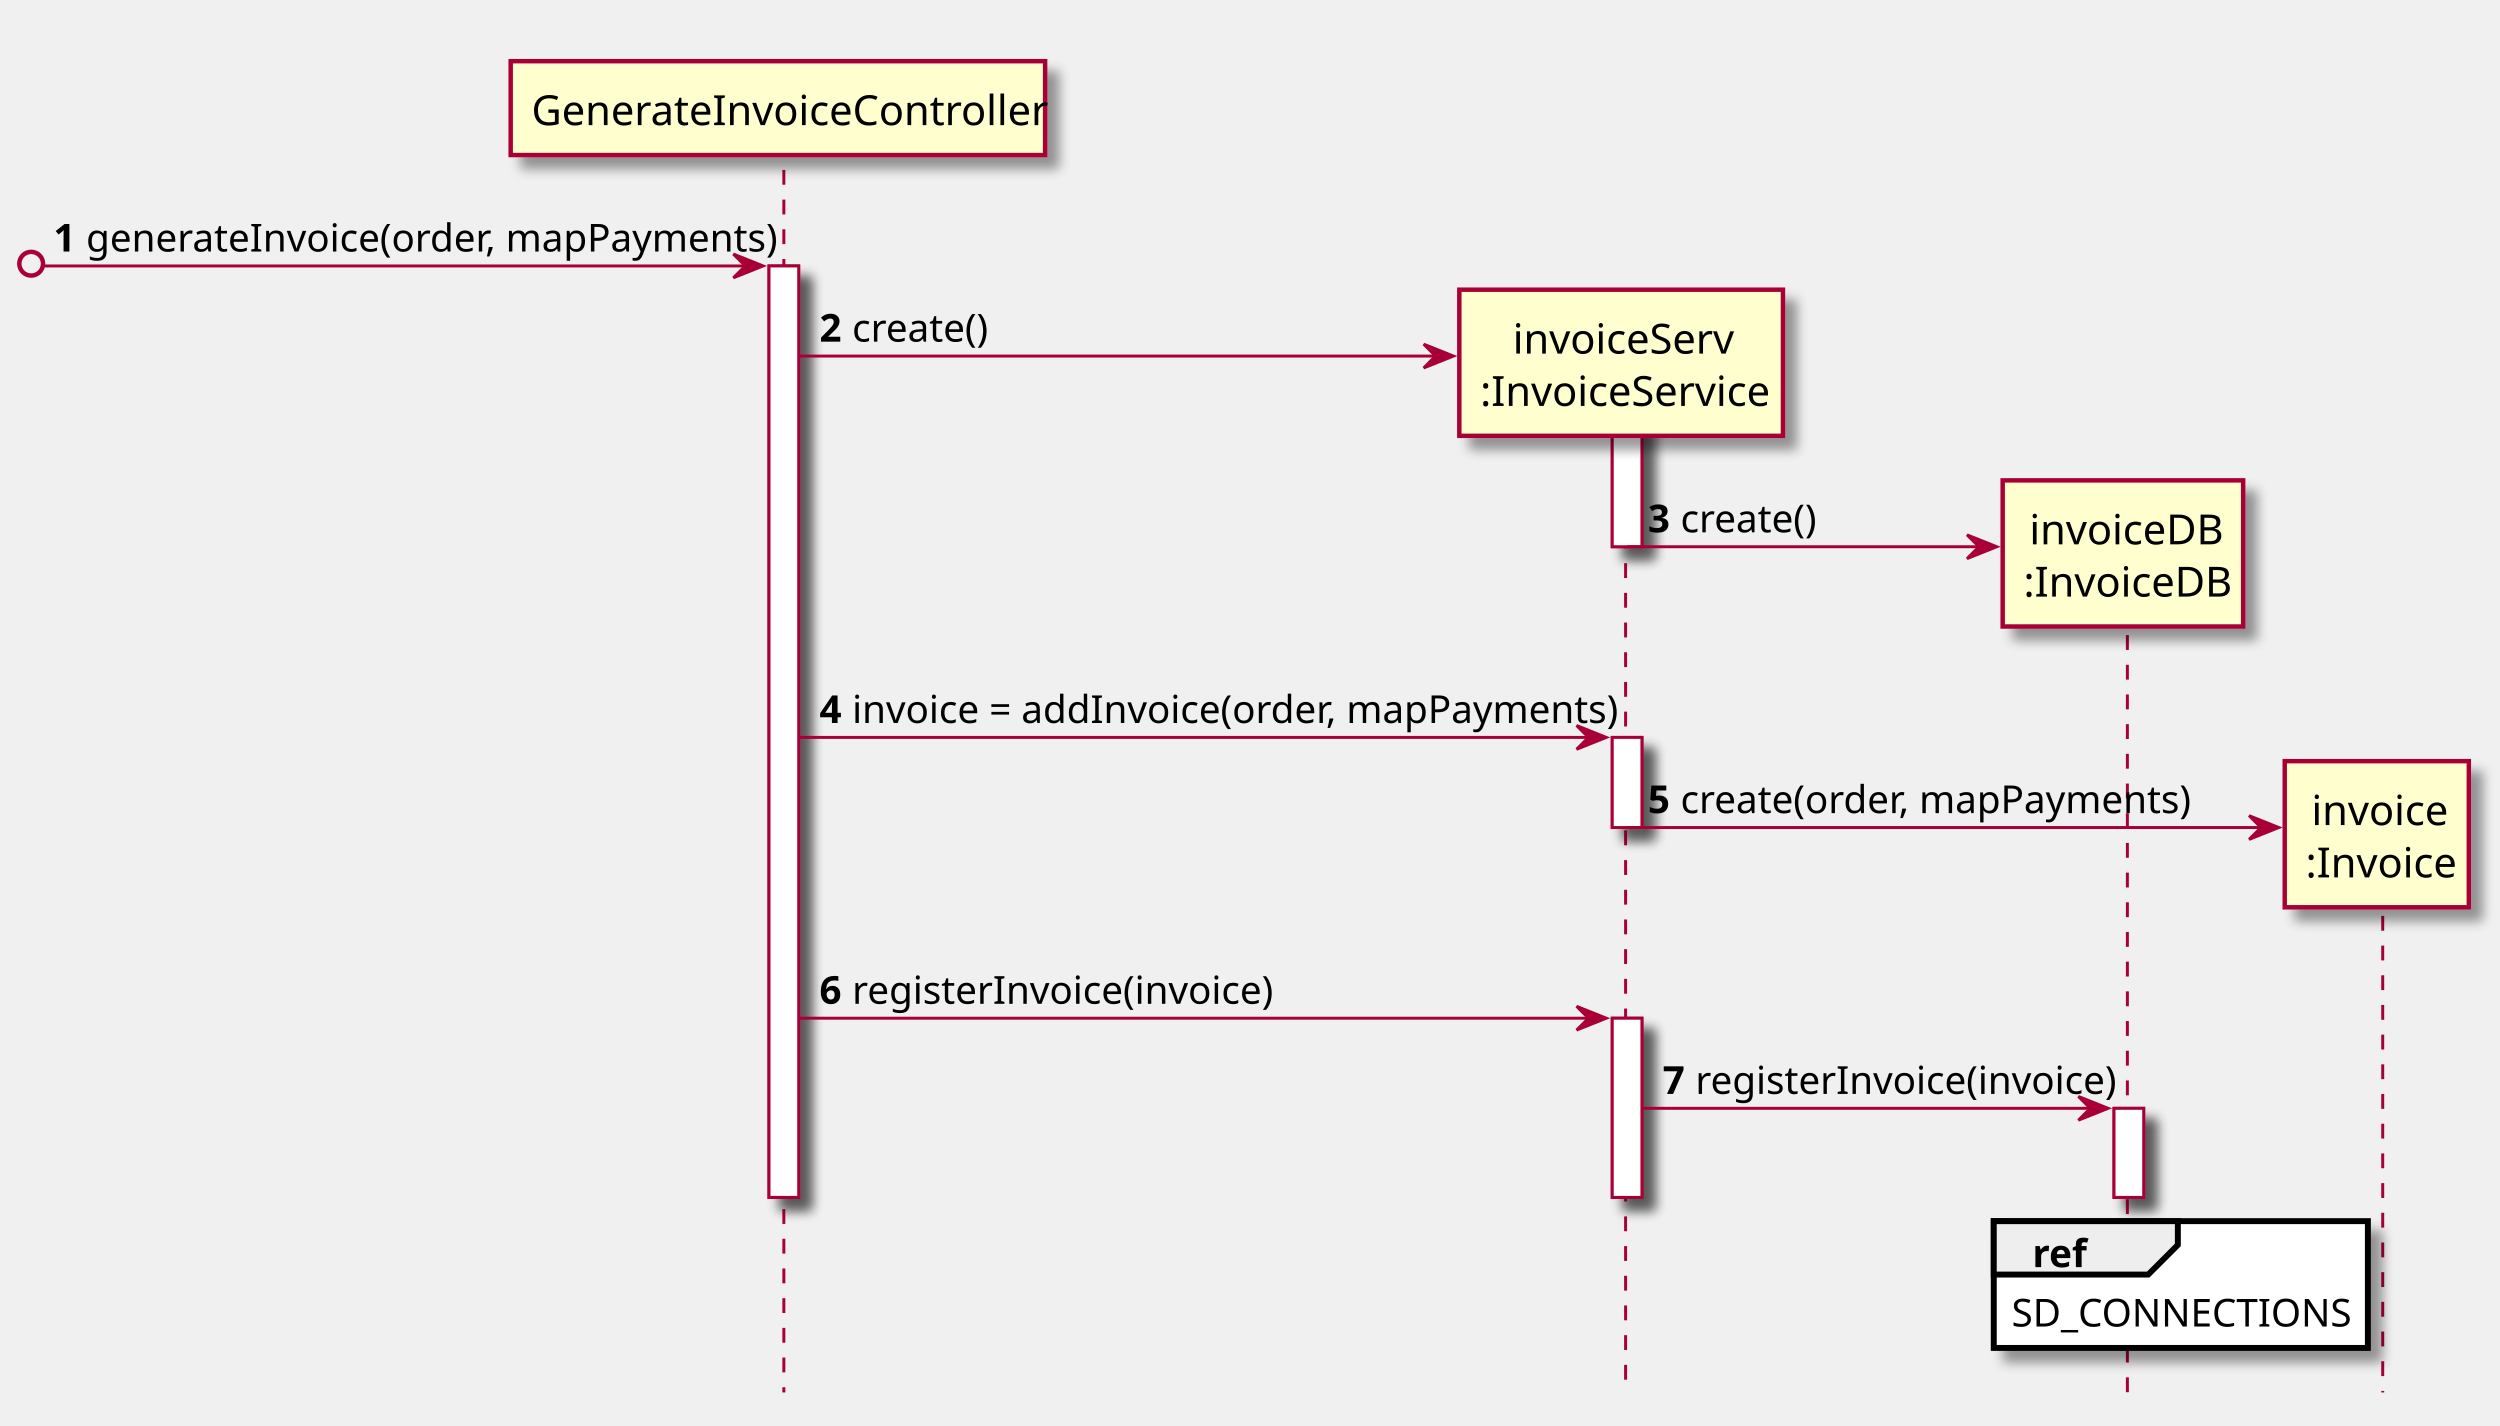
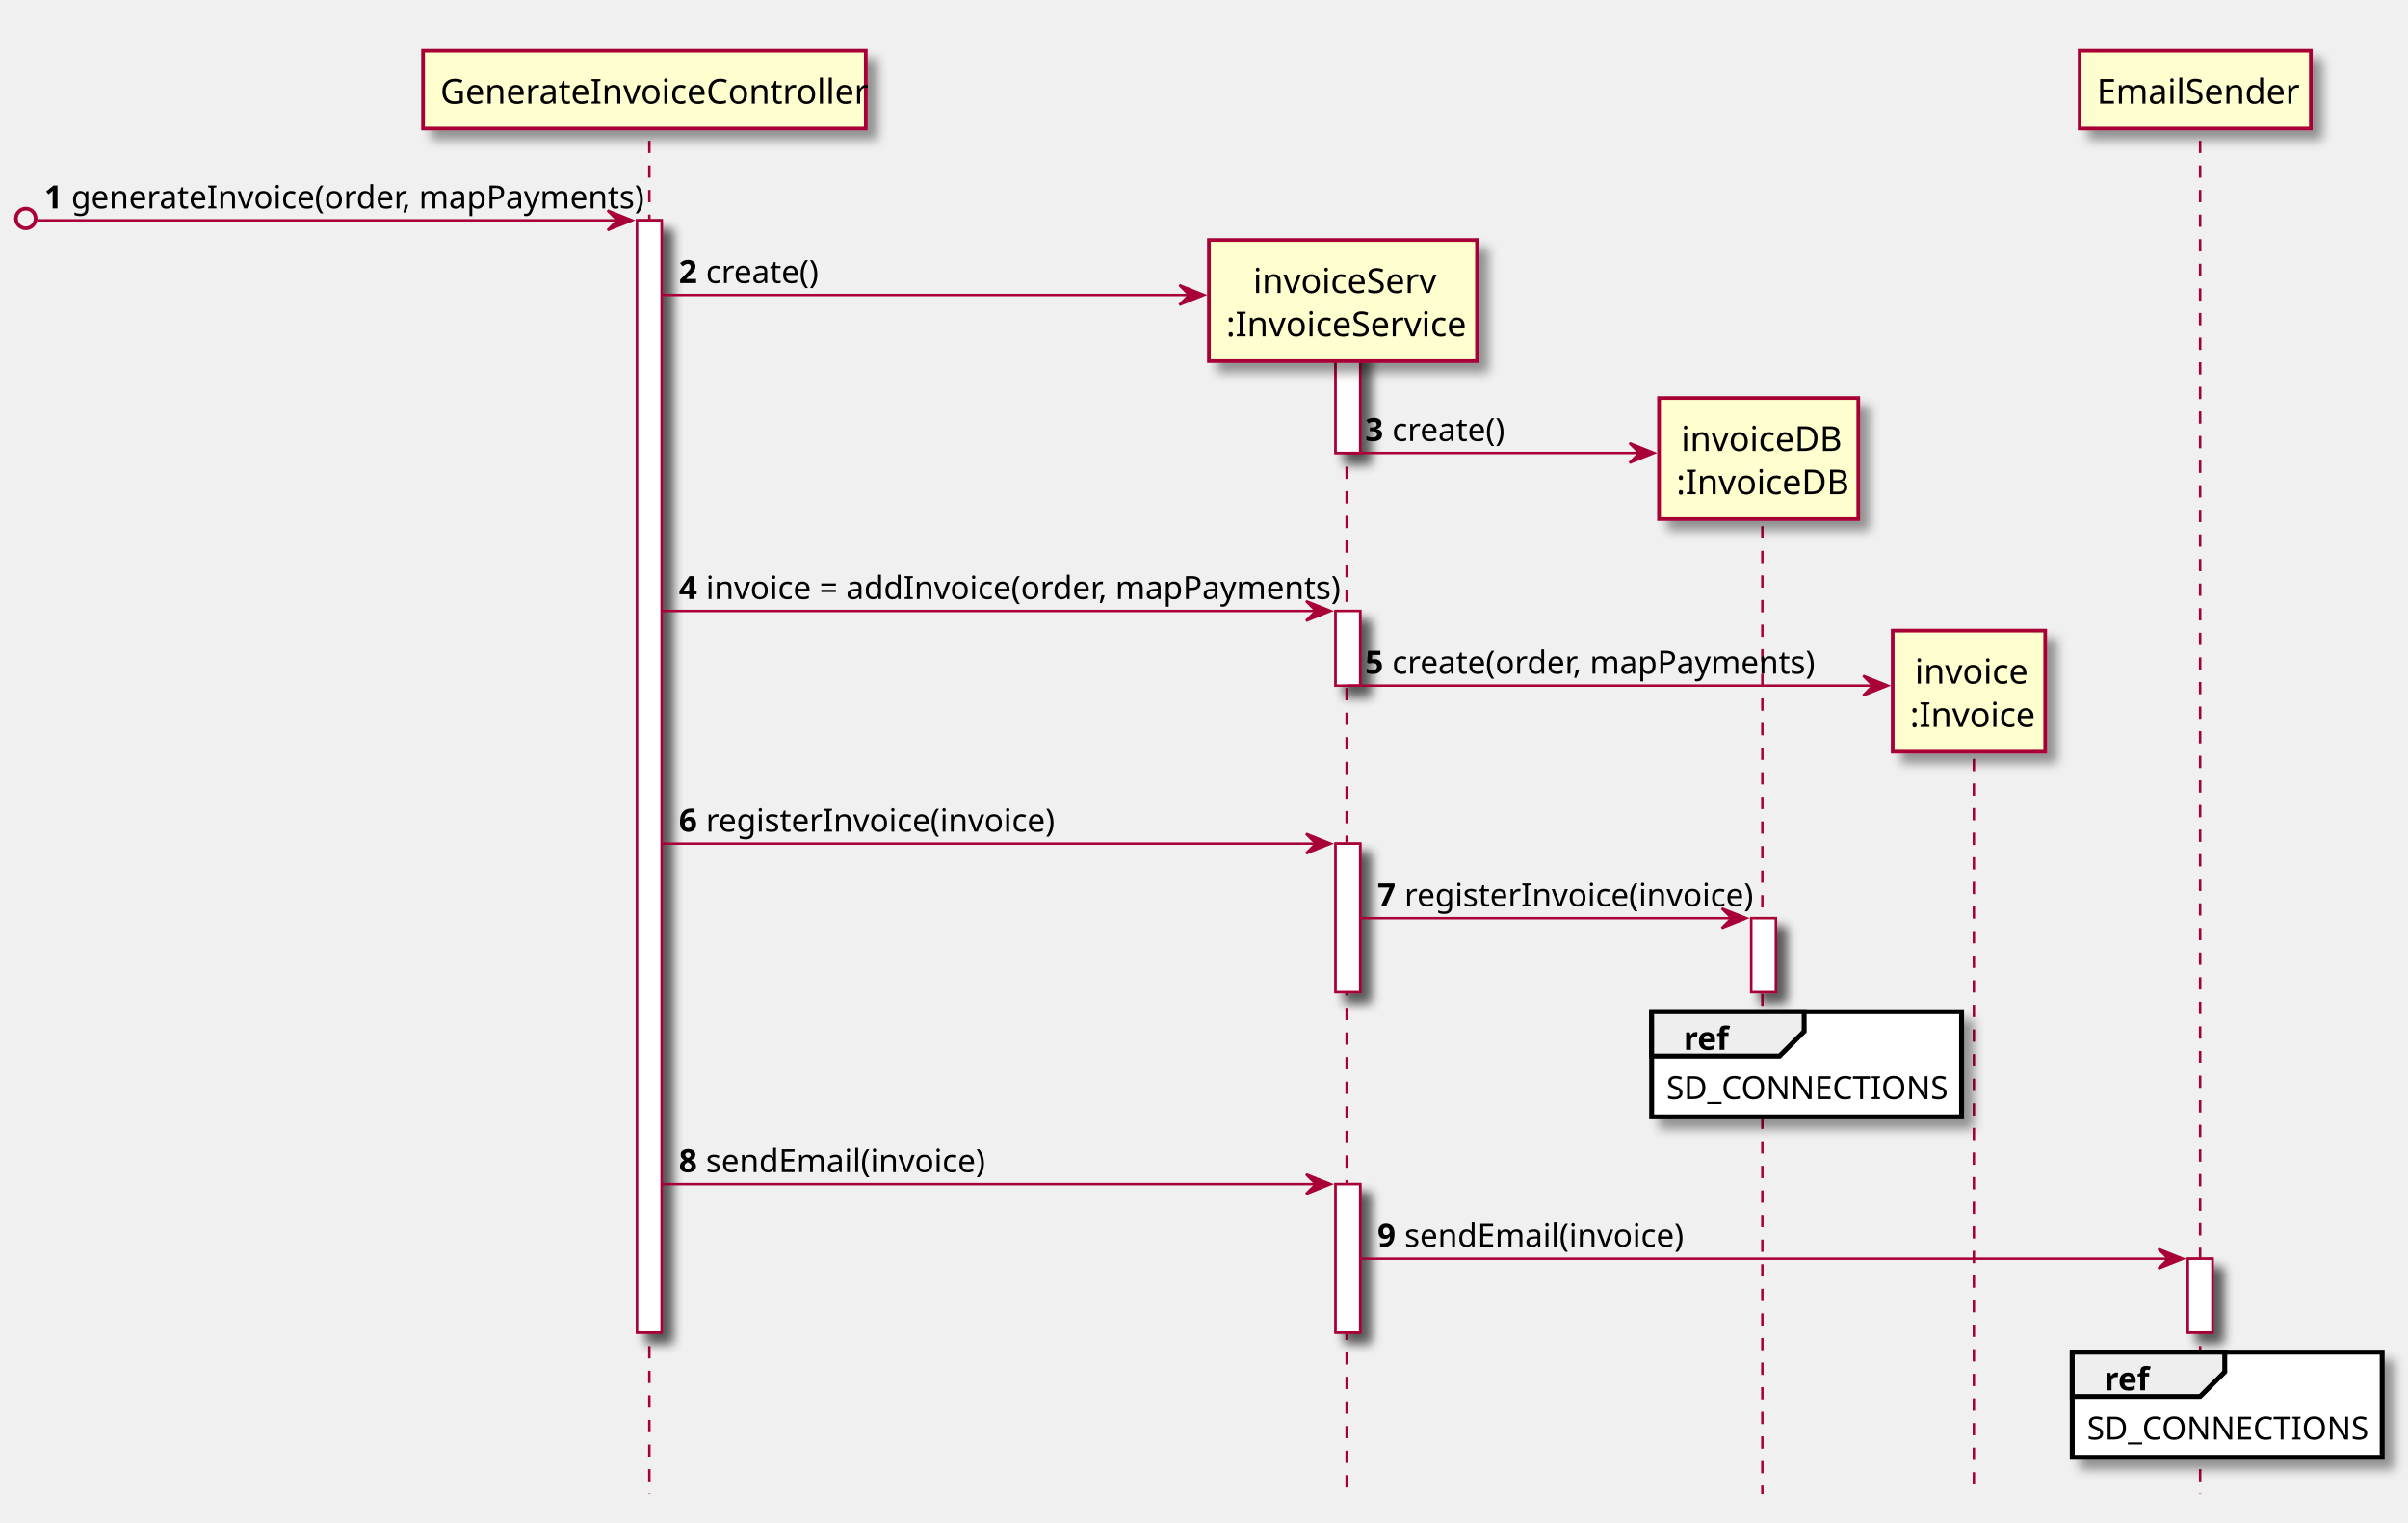
- <svg xmlns="http://www.w3.org/2000/svg" contentScriptType="application/ecmascript" contentStyleType="text/css" height="480px" preserveAspectRatio="none" style="width:842px;height:480px;" version="1.1" viewBox="0 0 842 480" width="842px" zoomAndPan="magnify">
+ <svg xmlns="http://www.w3.org/2000/svg" contentScriptType="application/ecmascript" contentStyleType="text/css" height="619px" preserveAspectRatio="none" style="width:979px;height:619px;" version="1.1" viewBox="0 0 979 619" width="979px" zoomAndPan="magnify">
  <defs>
-     <filter height="300%" id="f1n6l6gs2paorq" width="300%" x="-1" y="-1">
+     <filter height="300%" id="f1gonokwd7yz26" width="300%" x="-1" y="-1">
      <feGaussianBlur result="blurOut" stdDeviation="2.0" />
      <feColorMatrix in="blurOut" result="blurOut2" type="matrix" values="0 0 0 0 0 0 0 0 0 0 0 0 0 0 0 0 0 0 .4 0" />
      <feOffset dx="4.0" dy="4.0" in="blurOut2" result="blurOut3" />
      <feBlend in="SourceGraphic" in2="blurOut3" mode="normal" />
    </filter>
  </defs>
  <g>
-     <rect fill="#FFFFFF" filter="url(#f1n6l6gs2paorq)" height="313.711" style="stroke: #A80036; stroke-width: 1.0;" width="10" x="259" y="89.57" />
-     <rect fill="#FFFFFF" filter="url(#f1n6l6gs2paorq)" height="54.219" style="stroke: #A80036; stroke-width: 1.0;" width="10" x="543" y="129.922" />
-     <rect fill="#FFFFFF" filter="url(#f1n6l6gs2paorq)" height="30.352" style="stroke: #A80036; stroke-width: 1.0;" width="10" x="543" y="248.359" />
-     <rect fill="#FFFFFF" filter="url(#f1n6l6gs2paorq)" height="60.352" style="stroke: #A80036; stroke-width: 1.0;" width="10" x="543" y="342.93" />
-     <rect fill="#FFFFFF" filter="url(#f1n6l6gs2paorq)" height="30" style="stroke: #A80036; stroke-width: 1.0;" width="10" x="712" y="373.281" />
-     <line style="stroke: #A80036; stroke-width: 1.0; stroke-dasharray: 5.0,5.0;" x1="264" x2="264" y1="57.219" y2="468.984" />
-     <line style="stroke: #A80036; stroke-width: 1.0; stroke-dasharray: 5.0,5.0;" x1="547.5" x2="547.5" y1="139.68" y2="468.984" />
-     <line style="stroke: #A80036; stroke-width: 1.0; stroke-dasharray: 5.0,5.0;" x1="716.5" x2="716.5" y1="203.898" y2="468.984" />
-     <line style="stroke: #A80036; stroke-width: 1.0; stroke-dasharray: 5.0,5.0;" x1="802.5" x2="802.5" y1="298.469" y2="468.984" />
-     <rect fill="#FEFECE" filter="url(#f1n6l6gs2paorq)" height="31.609" style="stroke: #A80036; stroke-width: 1.5;" width="180" x="172" y="20.609" />
+     <rect fill="#FFFFFF" filter="url(#f1gonokwd7yz26)" height="452.117" style="stroke: #A80036; stroke-width: 1.0;" width="10" x="259" y="89.57" />
+     <rect fill="#FFFFFF" filter="url(#f1gonokwd7yz26)" height="54.219" style="stroke: #A80036; stroke-width: 1.0;" width="10" x="543" y="129.922" />
+     <rect fill="#FFFFFF" filter="url(#f1gonokwd7yz26)" height="30.352" style="stroke: #A80036; stroke-width: 1.0;" width="10" x="543" y="248.359" />
+     <rect fill="#FFFFFF" filter="url(#f1gonokwd7yz26)" height="60.352" style="stroke: #A80036; stroke-width: 1.0;" width="10" x="543" y="342.93" />
+     <rect fill="#FFFFFF" filter="url(#f1gonokwd7yz26)" height="60.352" style="stroke: #A80036; stroke-width: 1.0;" width="10" x="543" y="481.336" />
+     <rect fill="#FFFFFF" filter="url(#f1gonokwd7yz26)" height="30" style="stroke: #A80036; stroke-width: 1.0;" width="10" x="712" y="373.281" />
+     <rect fill="#FFFFFF" filter="url(#f1gonokwd7yz26)" height="30" style="stroke: #A80036; stroke-width: 1.0;" width="10" x="889.5" y="511.688" />
+     <line style="stroke: #A80036; stroke-width: 1.0; stroke-dasharray: 5.0,5.0;" x1="264" x2="264" y1="57.219" y2="607.391" />
+     <line style="stroke: #A80036; stroke-width: 1.0; stroke-dasharray: 5.0,5.0;" x1="547.5" x2="547.5" y1="139.68" y2="607.391" />
+     <line style="stroke: #A80036; stroke-width: 1.0; stroke-dasharray: 5.0,5.0;" x1="716.5" x2="716.5" y1="203.898" y2="607.391" />
+     <line style="stroke: #A80036; stroke-width: 1.0; stroke-dasharray: 5.0,5.0;" x1="802.5" x2="802.5" y1="298.469" y2="607.391" />
+     <line style="stroke: #A80036; stroke-width: 1.0; stroke-dasharray: 5.0,5.0;" x1="894.5" x2="894.5" y1="57.219" y2="607.391" />
+     <rect fill="#FEFECE" filter="url(#f1gonokwd7yz26)" height="31.609" style="stroke: #A80036; stroke-width: 1.5;" width="180" x="172" y="20.609" />
    <text fill="#000000" font-family="sans-serif" font-size="14" lengthAdjust="spacingAndGlyphs" textLength="166" x="179" y="42.143">GenerateInvoiceController</text>
-     <rect fill="#FFFFFF" filter="url(#f1n6l6gs2paorq)" height="313.711" style="stroke: #A80036; stroke-width: 1.0;" width="10" x="259" y="89.57" />
-     <rect fill="#FFFFFF" filter="url(#f1n6l6gs2paorq)" height="54.219" style="stroke: #A80036; stroke-width: 1.0;" width="10" x="543" y="129.922" />
-     <rect fill="#FFFFFF" filter="url(#f1n6l6gs2paorq)" height="30.352" style="stroke: #A80036; stroke-width: 1.0;" width="10" x="543" y="248.359" />
-     <rect fill="#FFFFFF" filter="url(#f1n6l6gs2paorq)" height="60.352" style="stroke: #A80036; stroke-width: 1.0;" width="10" x="543" y="342.93" />
-     <rect fill="#FFFFFF" filter="url(#f1n6l6gs2paorq)" height="30" style="stroke: #A80036; stroke-width: 1.0;" width="10" x="712" y="373.281" />
+     <rect fill="#FEFECE" filter="url(#f1gonokwd7yz26)" height="31.609" style="stroke: #A80036; stroke-width: 1.5;" width="94" x="845.5" y="20.609" />
+     <text fill="#000000" font-family="sans-serif" font-size="14" lengthAdjust="spacingAndGlyphs" textLength="80" x="852.5" y="42.143">EmailSender</text>
+     <rect fill="#FFFFFF" filter="url(#f1gonokwd7yz26)" height="452.117" style="stroke: #A80036; stroke-width: 1.0;" width="10" x="259" y="89.57" />
+     <rect fill="#FFFFFF" filter="url(#f1gonokwd7yz26)" height="54.219" style="stroke: #A80036; stroke-width: 1.0;" width="10" x="543" y="129.922" />
+     <rect fill="#FFFFFF" filter="url(#f1gonokwd7yz26)" height="30.352" style="stroke: #A80036; stroke-width: 1.0;" width="10" x="543" y="248.359" />
+     <rect fill="#FFFFFF" filter="url(#f1gonokwd7yz26)" height="60.352" style="stroke: #A80036; stroke-width: 1.0;" width="10" x="543" y="342.93" />
+     <rect fill="#FFFFFF" filter="url(#f1gonokwd7yz26)" height="60.352" style="stroke: #A80036; stroke-width: 1.0;" width="10" x="543" y="481.336" />
+     <rect fill="#FFFFFF" filter="url(#f1gonokwd7yz26)" height="30" style="stroke: #A80036; stroke-width: 1.0;" width="10" x="712" y="373.281" />
+     <rect fill="#FFFFFF" filter="url(#f1gonokwd7yz26)" height="30" style="stroke: #A80036; stroke-width: 1.0;" width="10" x="889.5" y="511.688" />
    <ellipse cx="10.5" cy="88.82" fill="none" rx="4" ry="4" style="stroke: #A80036; stroke-width: 1.5;" />
    <polygon fill="#A80036" points="247,85.57,257,89.57,247,93.57,251,89.57" style="stroke: #A80036; stroke-width: 1.0;" />
    <line style="stroke: #A80036; stroke-width: 1.0;" x1="15" x2="253" y1="89.57" y2="89.57" />
    <text fill="#000000" font-family="sans-serif" font-size="13" font-weight="bold" lengthAdjust="spacingAndGlyphs" textLength="7" x="18" y="84.714">1</text>
    <text fill="#000000" font-family="sans-serif" font-size="13" lengthAdjust="spacingAndGlyphs" textLength="218" x="29" y="84.714">generateInvoice(order, mapPayments)</text>
    <polygon fill="#A80036" points="479.5,115.922,489.5,119.922,479.5,123.922,483.5,119.922" style="stroke: #A80036; stroke-width: 1.0;" />
    <line style="stroke: #A80036; stroke-width: 1.0;" x1="269" x2="485.5" y1="119.922" y2="119.922" />
    <text fill="#000000" font-family="sans-serif" font-size="13" font-weight="bold" lengthAdjust="spacingAndGlyphs" textLength="7" x="276" y="115.065">2</text>
    <text fill="#000000" font-family="sans-serif" font-size="13" lengthAdjust="spacingAndGlyphs" textLength="44" x="287" y="115.065">create()</text>
-     <rect fill="#FEFECE" filter="url(#f1n6l6gs2paorq)" height="49.219" style="stroke: #A80036; stroke-width: 1.5;" width="109" x="491.5" y="97.57" />
+     <rect fill="#FEFECE" filter="url(#f1gonokwd7yz26)" height="49.219" style="stroke: #A80036; stroke-width: 1.5;" width="109" x="491.5" y="97.57" />
    <text fill="#000000" font-family="sans-serif" font-size="14" lengthAdjust="spacingAndGlyphs" textLength="73" x="509.5" y="119.103">invoiceServ</text>
    <text fill="#000000" font-family="sans-serif" font-size="14" lengthAdjust="spacingAndGlyphs" textLength="95" x="498.5" y="136.713">:InvoiceService</text>
    <polygon fill="#A80036" points="662.5,180.141,672.5,184.141,662.5,188.141,666.5,184.141" style="stroke: #A80036; stroke-width: 1.0;" />
    <line style="stroke: #A80036; stroke-width: 1.0;" x1="548" x2="668.5" y1="184.141" y2="184.141" />
    <text fill="#000000" font-family="sans-serif" font-size="13" font-weight="bold" lengthAdjust="spacingAndGlyphs" textLength="7" x="555" y="179.284">3</text>
    <text fill="#000000" font-family="sans-serif" font-size="13" lengthAdjust="spacingAndGlyphs" textLength="44" x="566" y="179.284">create()</text>
-     <rect fill="#FEFECE" filter="url(#f1n6l6gs2paorq)" height="49.219" style="stroke: #A80036; stroke-width: 1.5;" width="81" x="674.5" y="161.789" />
+     <rect fill="#FEFECE" filter="url(#f1gonokwd7yz26)" height="49.219" style="stroke: #A80036; stroke-width: 1.5;" width="81" x="674.5" y="161.789" />
    <text fill="#000000" font-family="sans-serif" font-size="14" lengthAdjust="spacingAndGlyphs" textLength="63" x="683.5" y="183.322">invoiceDB</text>
    <text fill="#000000" font-family="sans-serif" font-size="14" lengthAdjust="spacingAndGlyphs" textLength="67" x="681.5" y="200.932">:InvoiceDB</text>
    <polygon fill="#A80036" points="531,244.359,541,248.359,531,252.359,535,248.359" style="stroke: #A80036; stroke-width: 1.0;" />
    <line style="stroke: #A80036; stroke-width: 1.0;" x1="269" x2="537" y1="248.359" y2="248.359" />
    <text fill="#000000" font-family="sans-serif" font-size="13" font-weight="bold" lengthAdjust="spacingAndGlyphs" textLength="7" x="276" y="243.503">4</text>
    <text fill="#000000" font-family="sans-serif" font-size="13" lengthAdjust="spacingAndGlyphs" textLength="244" x="287" y="243.503">invoice = addInvoice(order, mapPayments)</text>
    <polygon fill="#A80036" points="757.5,274.711,767.5,278.711,757.5,282.711,761.5,278.711" style="stroke: #A80036; stroke-width: 1.0;" />
    <line style="stroke: #A80036; stroke-width: 1.0;" x1="548" x2="763.5" y1="278.711" y2="278.711" />
    <text fill="#000000" font-family="sans-serif" font-size="13" font-weight="bold" lengthAdjust="spacingAndGlyphs" textLength="7" x="555" y="273.854">5</text>
    <text fill="#000000" font-family="sans-serif" font-size="13" lengthAdjust="spacingAndGlyphs" textLength="165" x="566" y="273.854">create(order, mapPayments)</text>
-     <rect fill="#FEFECE" filter="url(#f1n6l6gs2paorq)" height="49.219" style="stroke: #A80036; stroke-width: 1.5;" width="62" x="769.5" y="256.359" />
+     <rect fill="#FEFECE" filter="url(#f1gonokwd7yz26)" height="49.219" style="stroke: #A80036; stroke-width: 1.5;" width="62" x="769.5" y="256.359" />
    <text fill="#000000" font-family="sans-serif" font-size="14" lengthAdjust="spacingAndGlyphs" textLength="44" x="778.5" y="277.893">invoice</text>
    <text fill="#000000" font-family="sans-serif" font-size="14" lengthAdjust="spacingAndGlyphs" textLength="48" x="776.5" y="295.502">:Invoice</text>
    <polygon fill="#A80036" points="531,338.93,541,342.93,531,346.93,535,342.93" style="stroke: #A80036; stroke-width: 1.0;" />
    <line style="stroke: #A80036; stroke-width: 1.0;" x1="269" x2="537" y1="342.93" y2="342.93" />
    <text fill="#000000" font-family="sans-serif" font-size="13" font-weight="bold" lengthAdjust="spacingAndGlyphs" textLength="7" x="276" y="338.073">6</text>
    <text fill="#000000" font-family="sans-serif" font-size="13" lengthAdjust="spacingAndGlyphs" textLength="129" x="287" y="338.073">registerInvoice(invoice)</text>
    <polygon fill="#A80036" points="700,369.281,710,373.281,700,377.281,704,373.281" style="stroke: #A80036; stroke-width: 1.0;" />
    <line style="stroke: #A80036; stroke-width: 1.0;" x1="553" x2="706" y1="373.281" y2="373.281" />
    <text fill="#000000" font-family="sans-serif" font-size="13" font-weight="bold" lengthAdjust="spacingAndGlyphs" textLength="7" x="560" y="368.425">7</text>
    <text fill="#000000" font-family="sans-serif" font-size="13" lengthAdjust="spacingAndGlyphs" textLength="129" x="571" y="368.425">registerInvoice(invoice)</text>
-     <rect fill="#FFFFFF" filter="url(#f1n6l6gs2paorq)" height="42.703" style="stroke: #000000; stroke-width: 2.0;" width="126" x="671.5" y="411.281" />
+     <rect fill="#FFFFFF" filter="url(#f1gonokwd7yz26)" height="42.703" style="stroke: #000000; stroke-width: 2.0;" width="126" x="671.5" y="411.281" />
    <polygon fill="#EEEEEE" points="671.5,411.281,733.5,411.281,733.5,419.281,723.5,429.281,671.5,429.281,671.5,411.281" style="stroke: #000000; stroke-width: 2.0;" />
    <text fill="#000000" font-family="sans-serif" font-size="13" font-weight="bold" lengthAdjust="spacingAndGlyphs" textLength="17" x="684.5" y="426.776">ref</text>
    <text fill="#000000" font-family="sans-serif" font-size="13" lengthAdjust="spacingAndGlyphs" textLength="118" x="677.5" y="446.776">SD_CONNECTIONS</text>
+     <polygon fill="#A80036" points="531,477.336,541,481.336,531,485.336,535,481.336" style="stroke: #A80036; stroke-width: 1.0;" />
+     <line style="stroke: #A80036; stroke-width: 1.0;" x1="269" x2="537" y1="481.336" y2="481.336" />
+     <text fill="#000000" font-family="sans-serif" font-size="13" font-weight="bold" lengthAdjust="spacingAndGlyphs" textLength="7" x="276" y="476.479">8</text>
+     <text fill="#000000" font-family="sans-serif" font-size="13" lengthAdjust="spacingAndGlyphs" textLength="108" x="287" y="476.479">sendEmail(invoice)</text>
+     <polygon fill="#A80036" points="877.5,507.688,887.5,511.688,877.5,515.688,881.5,511.688" style="stroke: #A80036; stroke-width: 1.0;" />
+     <line style="stroke: #A80036; stroke-width: 1.0;" x1="553" x2="883.5" y1="511.688" y2="511.688" />
+     <text fill="#000000" font-family="sans-serif" font-size="13" font-weight="bold" lengthAdjust="spacingAndGlyphs" textLength="7" x="560" y="506.831">9</text>
+     <text fill="#000000" font-family="sans-serif" font-size="13" lengthAdjust="spacingAndGlyphs" textLength="108" x="571" y="506.831">sendEmail(invoice)</text>
+     <rect fill="#FFFFFF" filter="url(#f1gonokwd7yz26)" height="42.703" style="stroke: #000000; stroke-width: 2.0;" width="126" x="842.5" y="549.688" />
+     <polygon fill="#EEEEEE" points="842.5,549.688,904.5,549.688,904.5,557.688,894.5,567.688,842.5,567.688,842.5,549.688" style="stroke: #000000; stroke-width: 2.0;" />
+     <text fill="#000000" font-family="sans-serif" font-size="13" font-weight="bold" lengthAdjust="spacingAndGlyphs" textLength="17" x="855.5" y="565.183">ref</text>
+     <text fill="#000000" font-family="sans-serif" font-size="13" lengthAdjust="spacingAndGlyphs" textLength="118" x="848.5" y="585.183">SD_CONNECTIONS</text>
  </g>
</svg>
